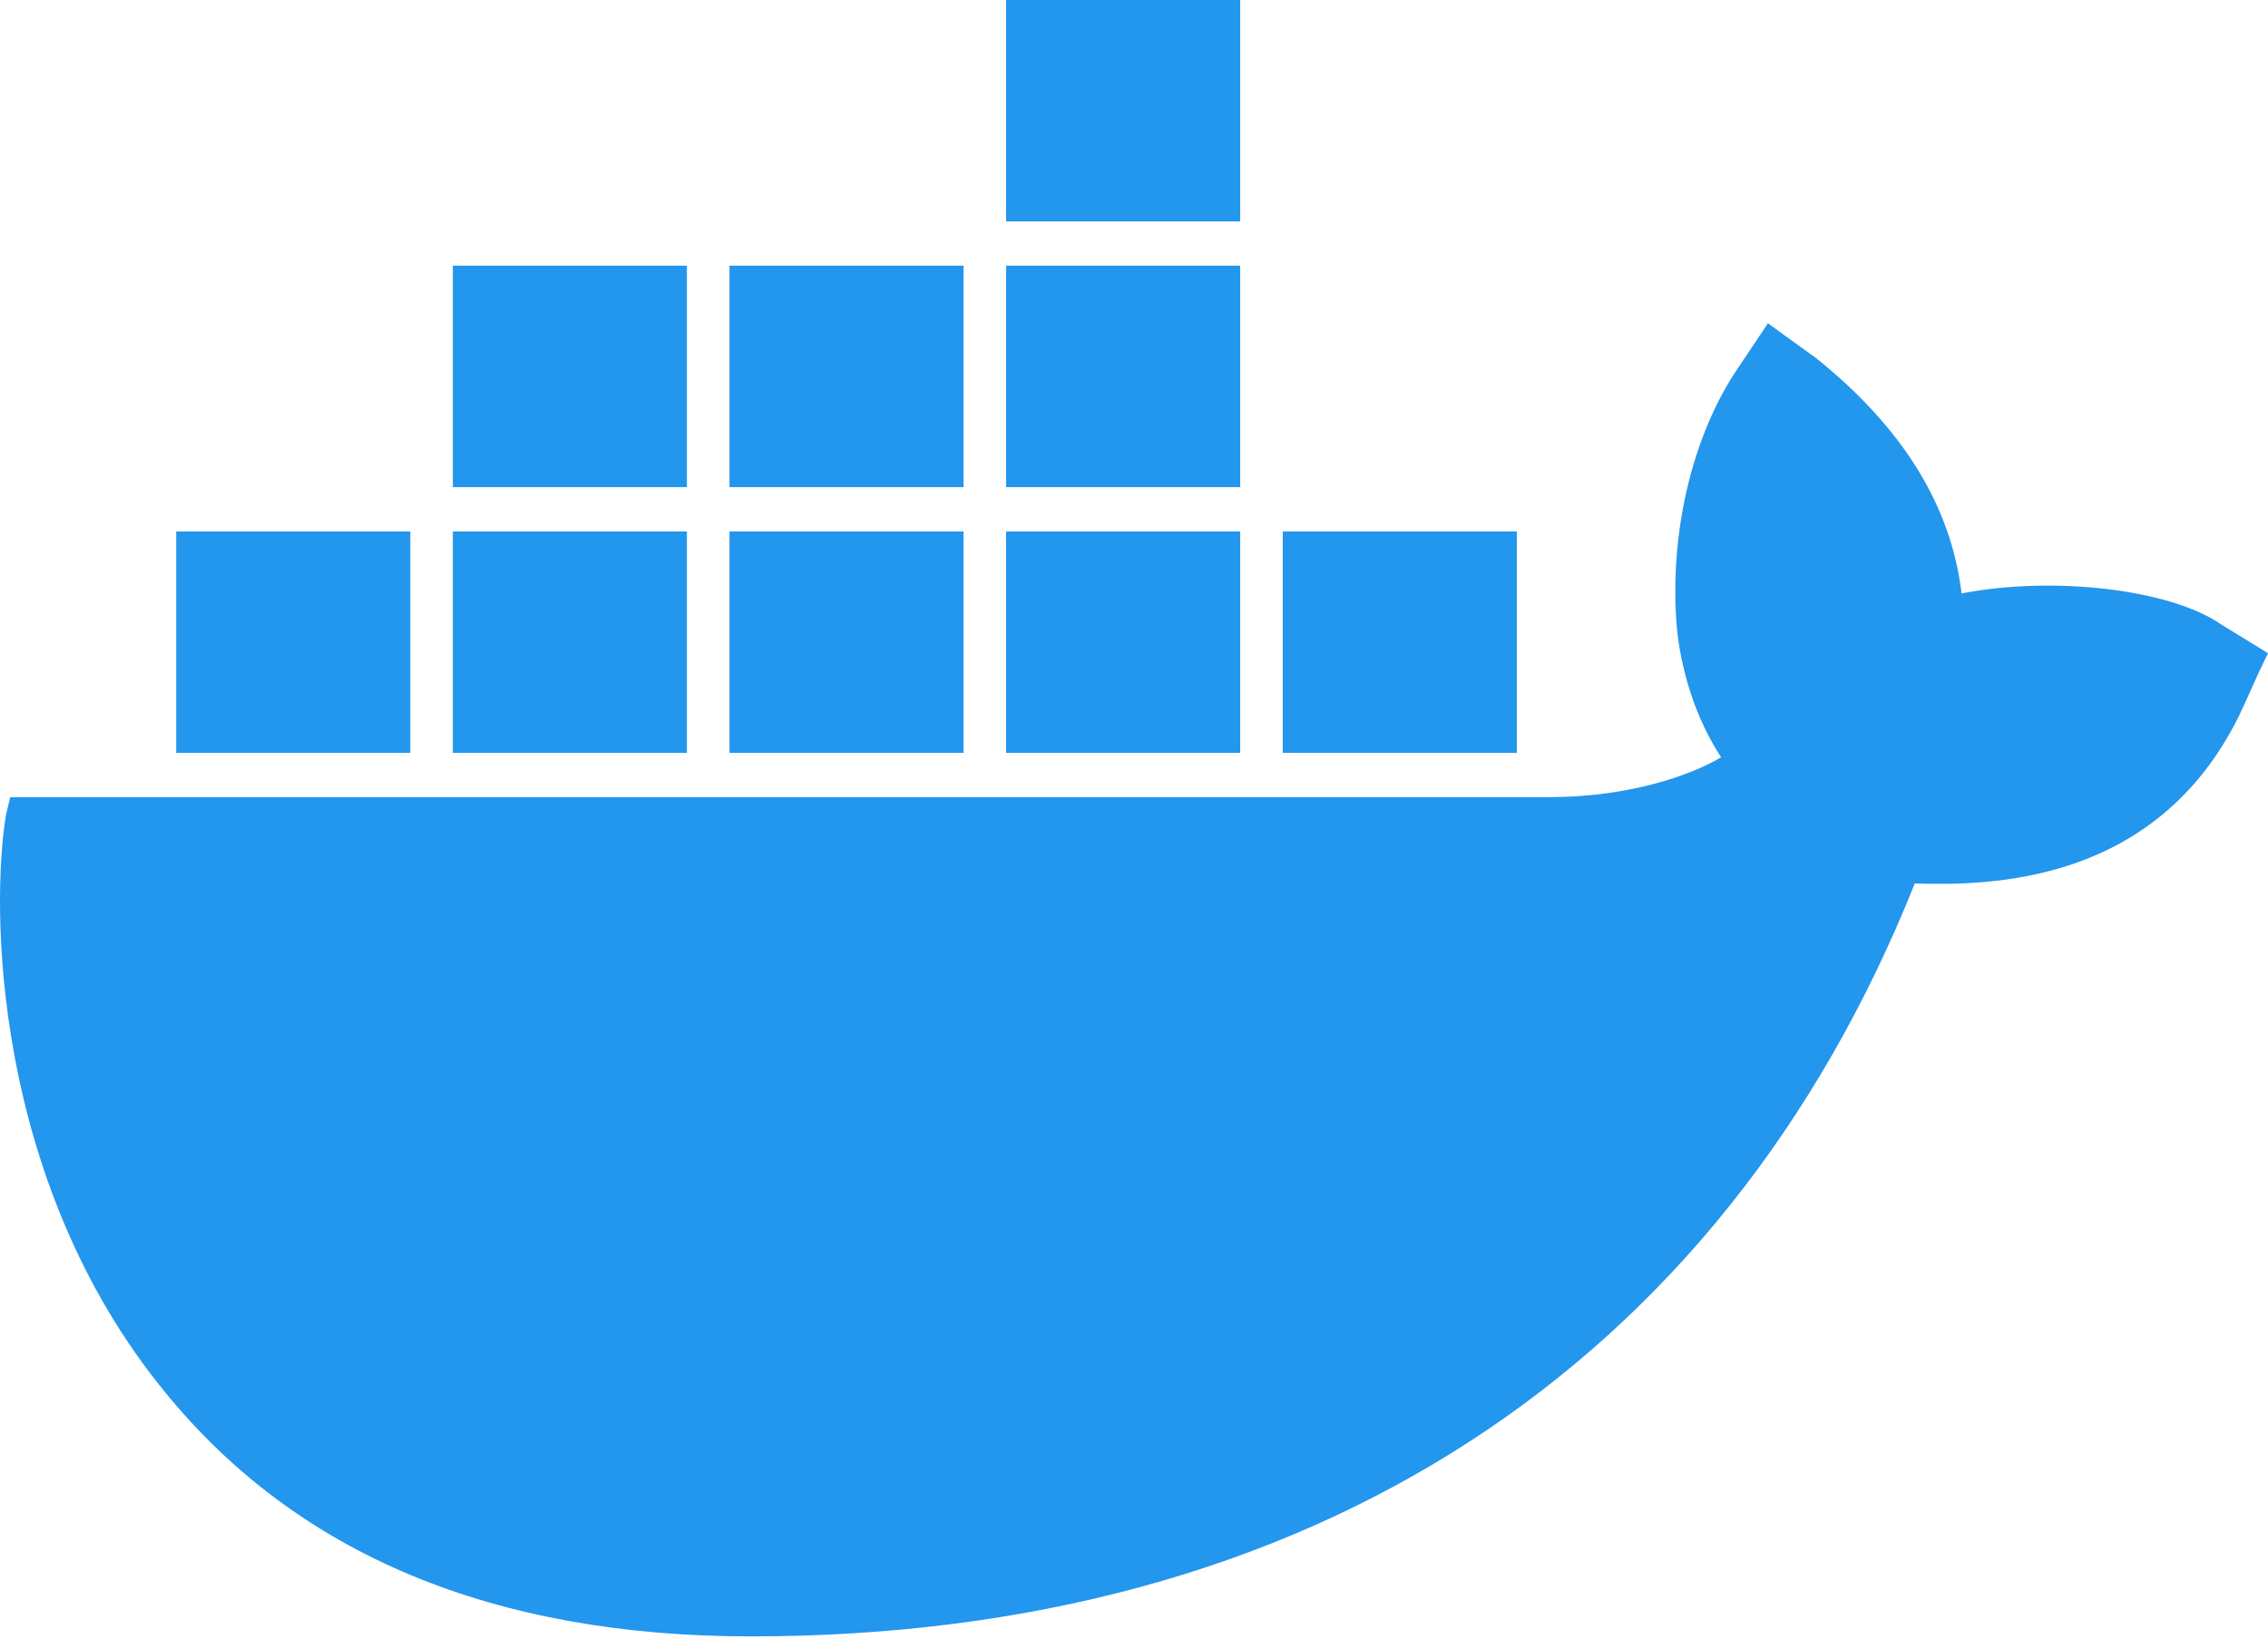
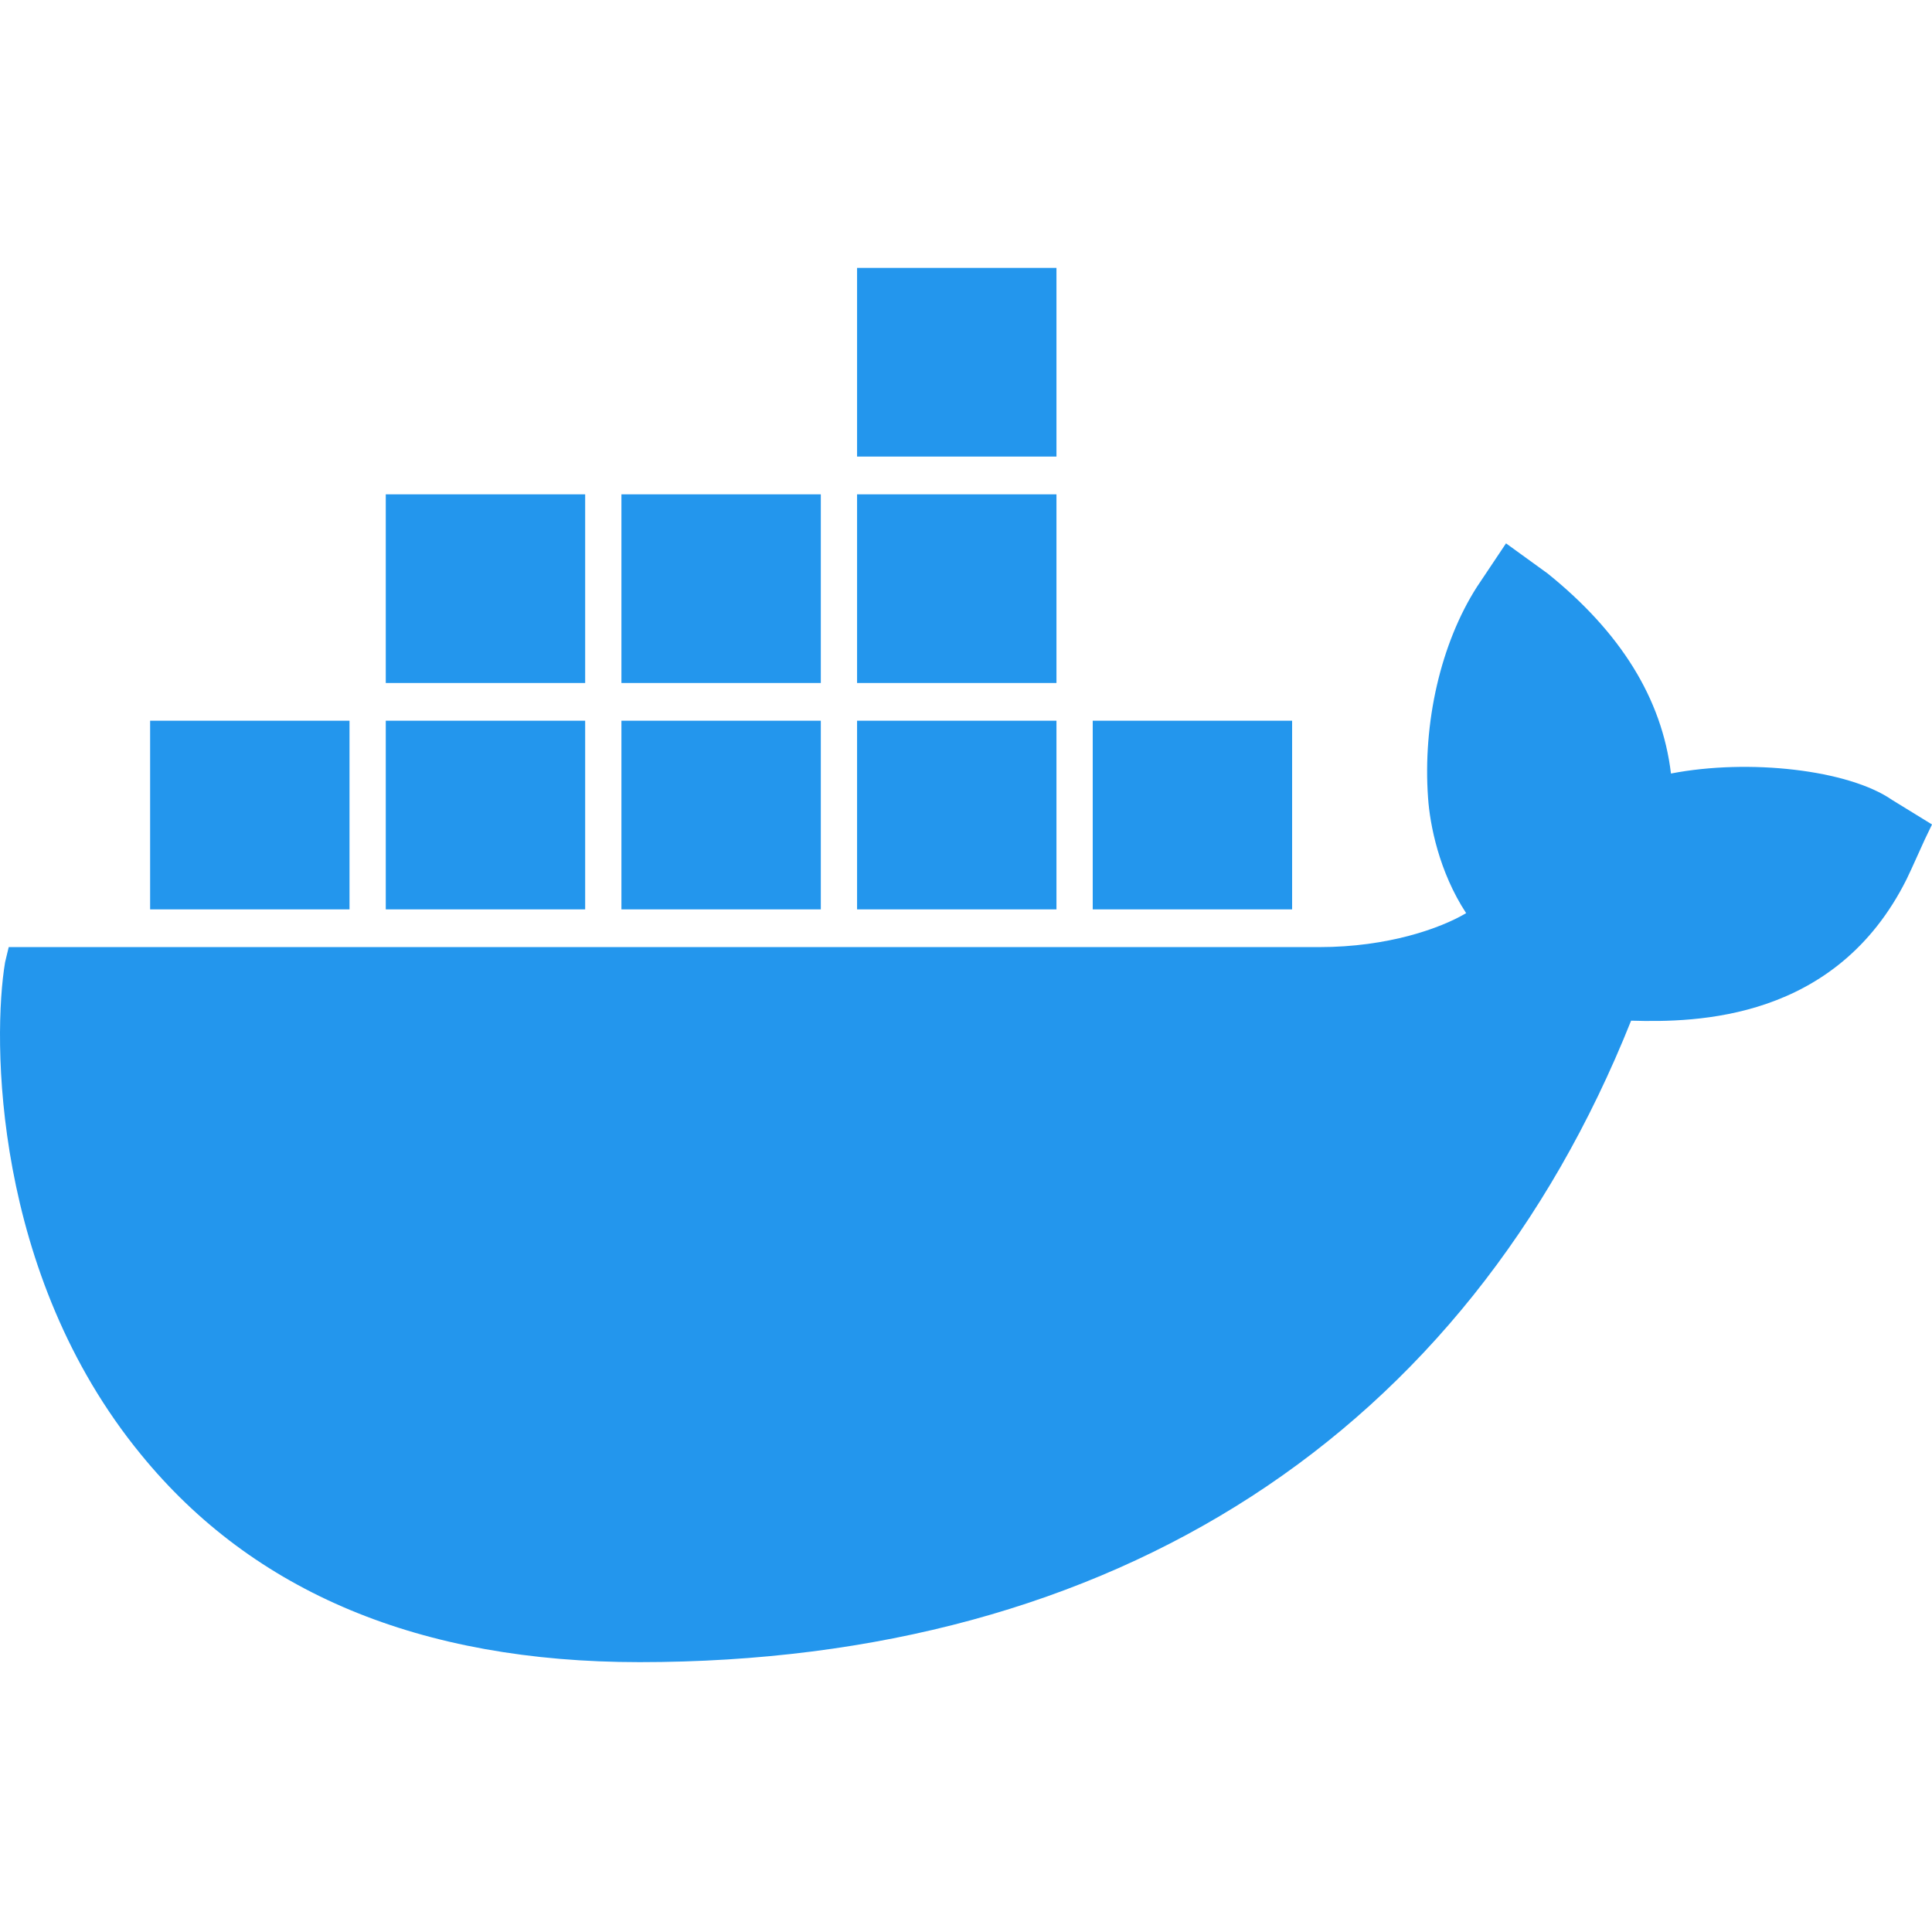
- <svg xmlns="http://www.w3.org/2000/svg" height="185" preserveAspectRatio="xMidYMid" viewBox="0 0 256 185" width="256">
+ <svg xmlns="http://www.w3.org/2000/svg" height="100" preserveAspectRatio="xMidYMid" viewBox="0 0 256 185" width="100">
  <path d="m250.716 70.497c-5.765-4-18.975-5.5-29.304-3.5-1.201-10-6.725-18.749-16.333-26.499l-5.524-4-3.843 5.75c-4.804 7.5-7.206 17.999-6.485 27.999.24 3.5 1.441 9.75 5.044 15.249-3.363 2-10.328 4.5-19.456 4.5h-173.66l-.48 2c-1.681 10-1.681 41.248 18.015 65.247 14.892 18.249 36.99 27.499 66.053 27.499 62.931 0 109.528-30.249 131.386-84.997 8.647.25 27.142 0 36.509-18.749.24-.5.721-1.5 2.402-5.25l.961-2zm-110.729-70.497h-26.421v24.999h26.421zm0 29.999h-26.421v24.999h26.421zm-31.225 0h-26.421v24.999h26.421zm-31.225 0h-26.421v24.999h26.421zm-31.225 29.999h-26.421v24.999h26.421zm31.225 0h-26.421v24.999h26.421zm31.225 0h-26.421v24.999h26.421zm31.225 0h-26.421v24.999h26.421zm31.225 0h-26.421v24.999h26.421z" fill="#2396ed" />
</svg>
